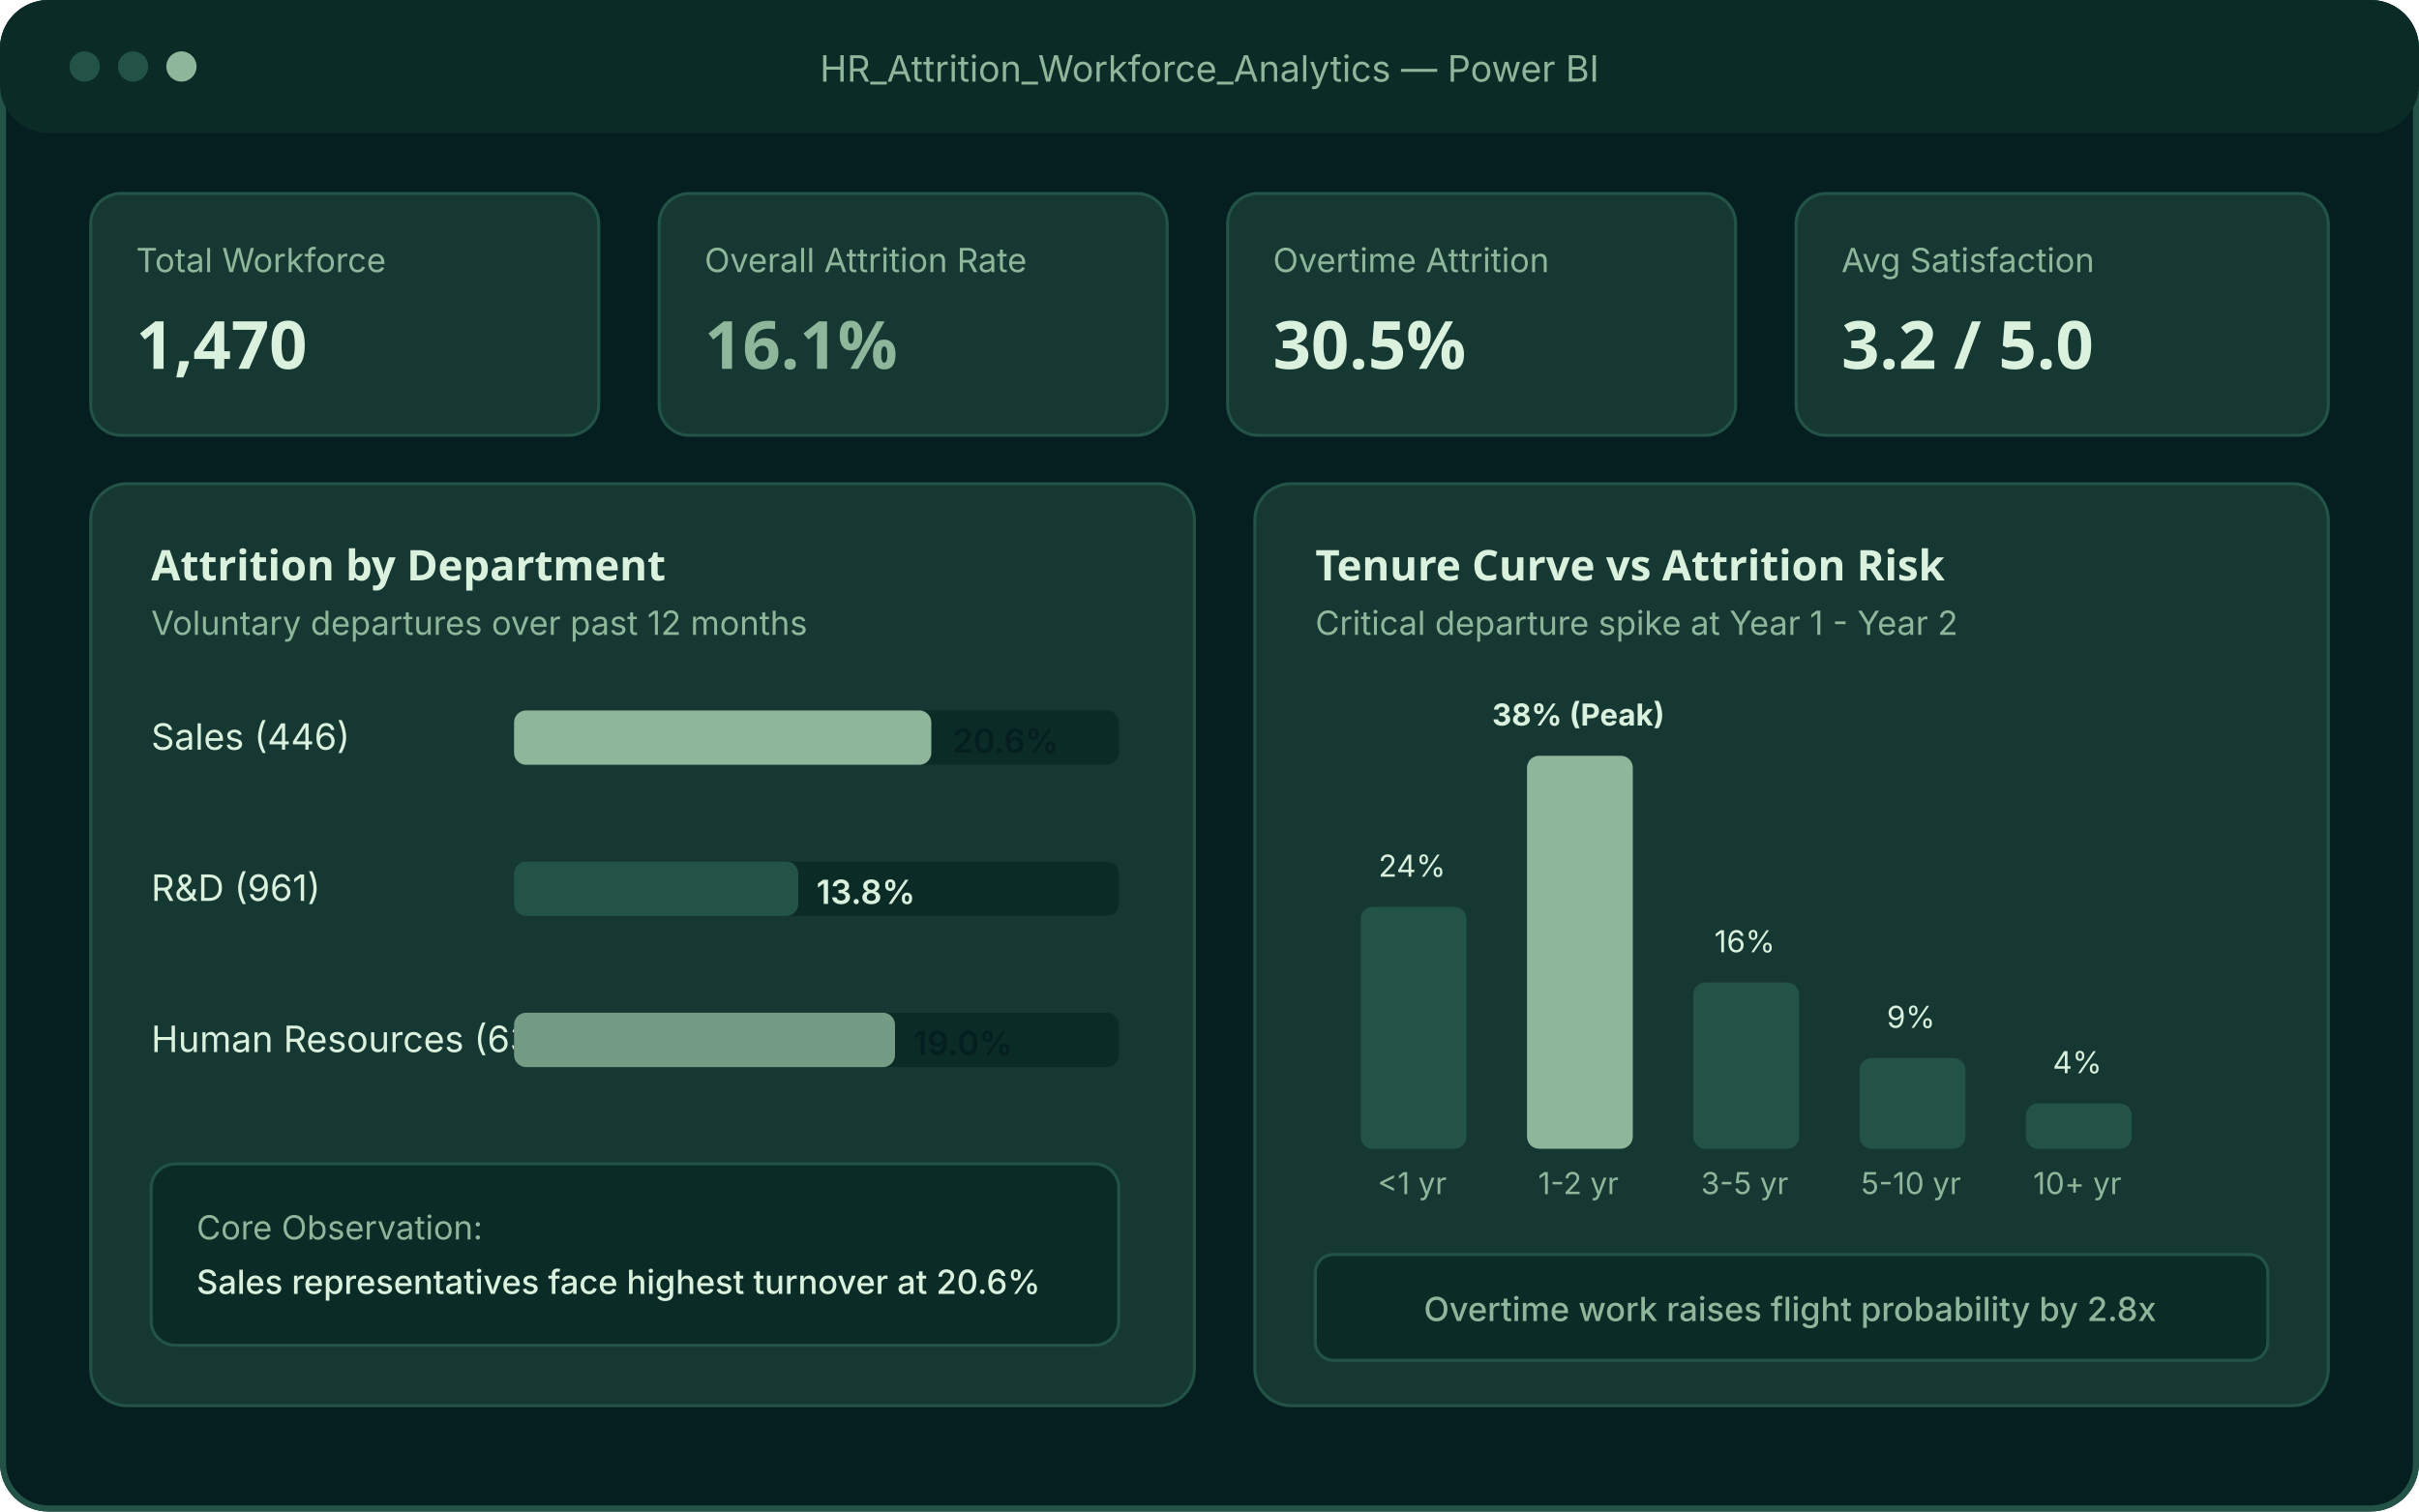
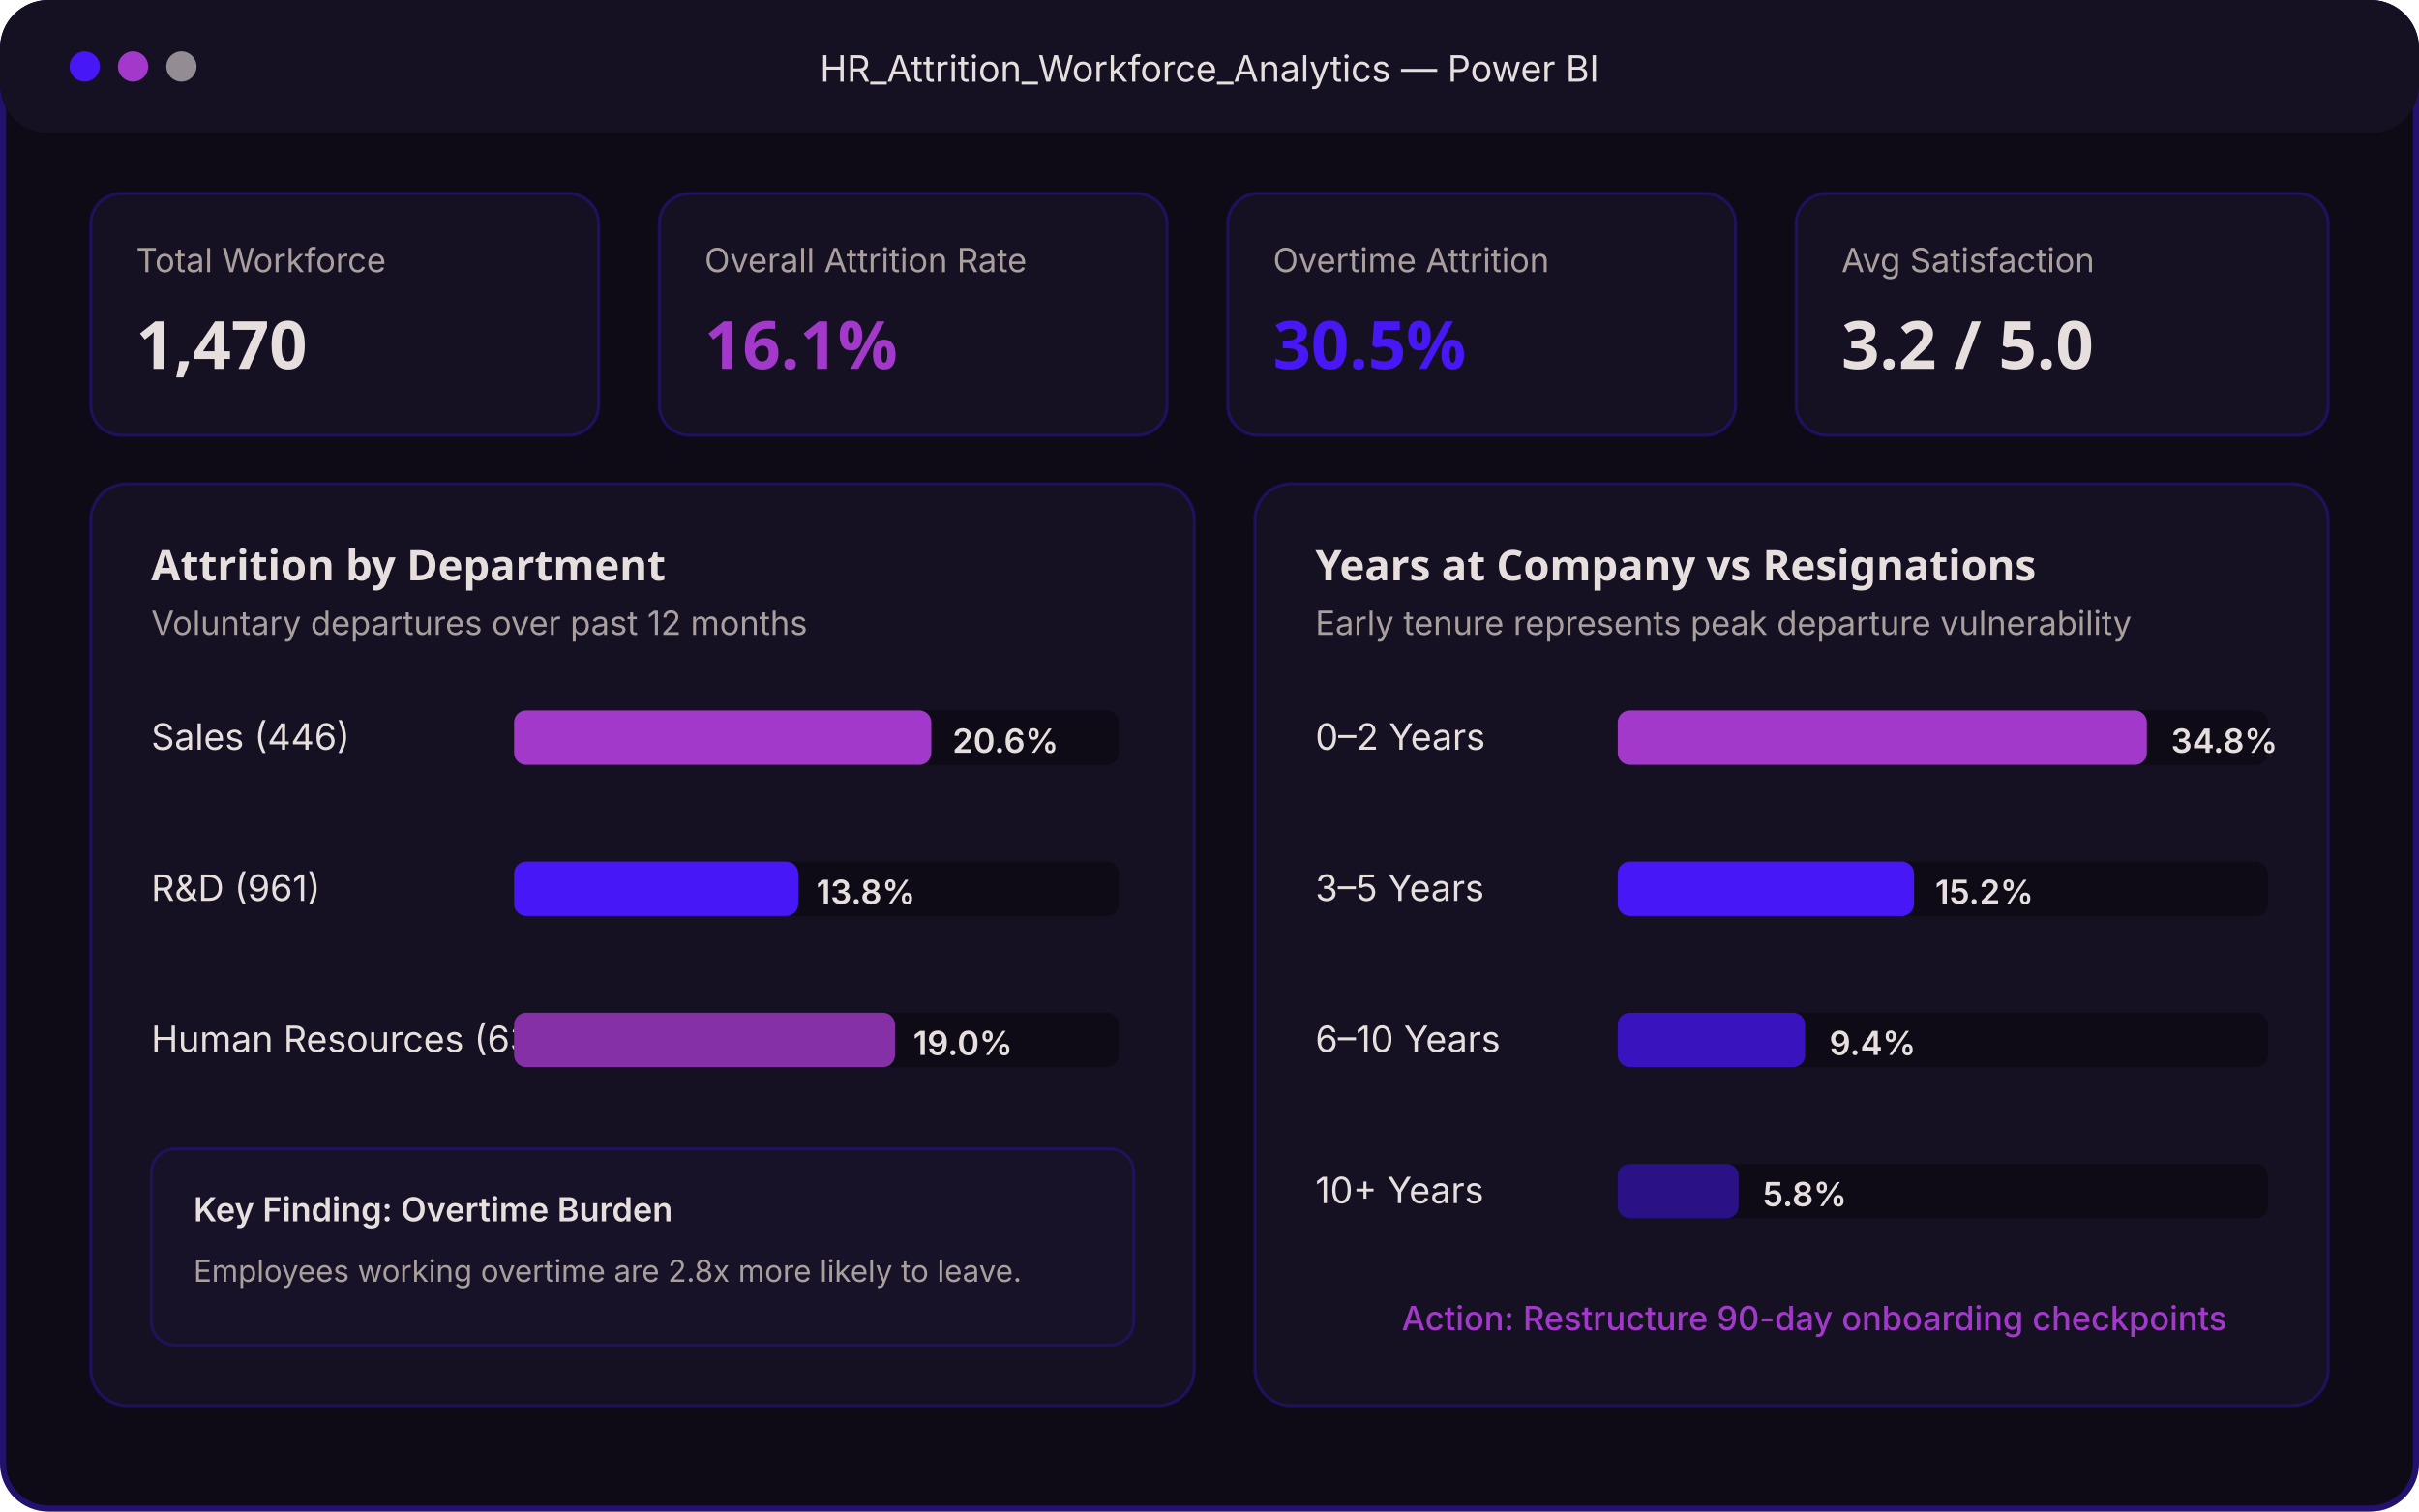
<svg xmlns="http://www.w3.org/2000/svg" viewBox="0 0 800 500" width="800" height="500">
-   <rect width="800" height="500" rx="16" fill="#051F20" />
-   <rect x="1" y="1" width="798" height="498" rx="15" fill="none" stroke="#235347" stroke-width="2" />
-   <rect x="0" y="0" width="800" height="44" rx="16" fill="#0B2B26" />
-   <circle cx="28" cy="22" r="5" fill="#235347" />
-   <circle cx="44" cy="22" r="5" fill="#235347" />
-   <circle cx="60" cy="22" r="5" fill="#8EB69B" />
-   <text x="400" y="27" font-family="'Inter', sans-serif" font-size="12" fill="#8EB69B" text-anchor="middle">HR_Attrition_Workforce_Analytics — Power BI</text>
-   <rect x="30" y="64" width="168" height="80" rx="10" fill="#163832" stroke="#235347" />
-   <text x="45" y="90" font-family="'Inter', sans-serif" font-size="11" fill="#8EB69B">Total Workforce</text>
-   <text x="45" y="122" font-family="'Sora', sans-serif" font-size="22" fill="#DAF1DE" font-weight="700">1,470</text>
-   <rect x="218" y="64" width="168" height="80" rx="10" fill="#163832" stroke="#235347" />
-   <text x="233" y="90" font-family="'Inter', sans-serif" font-size="11" fill="#8EB69B">Overall Attrition Rate</text>
-   <text x="233" y="122" font-family="'Sora', sans-serif" font-size="22" fill="#8EB69B" font-weight="700">16.1%</text>
-   <rect x="406" y="64" width="168" height="80" rx="10" fill="#163832" stroke="#235347" />
-   <text x="421" y="90" font-family="'Inter', sans-serif" font-size="11" fill="#8EB69B">Overtime Attrition</text>
-   <text x="421" y="122" font-family="'Sora', sans-serif" font-size="22" fill="#DAF1DE" font-weight="700">30.5%</text>
-   <rect x="594" y="64" width="176" height="80" rx="10" fill="#163832" stroke="#235347" />
-   <text x="609" y="90" font-family="'Inter', sans-serif" font-size="11" fill="#8EB69B">Avg Satisfaction</text>
-   <text x="609" y="122" font-family="'Sora', sans-serif" font-size="22" fill="#DAF1DE" font-weight="700">3.2 / 5.0</text>
-   <rect x="30" y="160" width="365" height="305" rx="12" fill="#163832" stroke="#235347" />
-   <text x="50" y="192" font-family="'Sora', sans-serif" font-size="14" fill="#DAF1DE" font-weight="600">Attrition by Department</text>
-   <text x="50" y="210" font-family="'Inter', sans-serif" font-size="11" fill="#8EB69B">Voluntary departures over past 12 months</text>
-   <text x="50" y="248" font-family="'Inter', sans-serif" font-size="12" fill="#DAF1DE">Sales (446)</text>
-   <rect x="170" y="235" width="200" height="18" rx="4" fill="#0B2B26" />
-   <rect x="170" y="235" width="138" height="18" rx="4" fill="#8EB69B" />
-   <text x="315" y="249" font-family="'Inter', sans-serif" font-size="11" fill="#051F20" font-weight="600">20.6%</text>
-   <text x="50" y="298" font-family="'Inter', sans-serif" font-size="12" fill="#DAF1DE">R&amp;D (961)</text>
-   <rect x="170" y="285" width="200" height="18" rx="4" fill="#0B2B26" />
-   <rect x="170" y="285" width="94" height="18" rx="4" fill="#235347" />
-   <text x="270" y="299" font-family="'Inter', sans-serif" font-size="11" fill="#DAF1DE" font-weight="600">13.8%</text>
-   <text x="50" y="348" font-family="'Inter', sans-serif" font-size="12" fill="#DAF1DE">Human Resources (63)</text>
-   <rect x="170" y="335" width="200" height="18" rx="4" fill="#0B2B26" />
-   <rect x="170" y="335" width="126" height="18" rx="4" fill="#8EB69B" opacity="0.8" />
-   <text x="302" y="349" font-family="'Inter', sans-serif" font-size="11" fill="#051F20" font-weight="600">19.0%</text>
-   <rect x="50" y="385" width="320" height="60" rx="8" fill="#0B2B26" stroke="#235347" />
-   <text x="65" y="410" font-family="'Inter', sans-serif" font-size="11" fill="#8EB69B">Core Observation:</text>
-   <text x="65" y="428" font-family="'Inter', sans-serif" font-size="11" fill="#DAF1DE" font-weight="500">Sales representatives face highest turnover at 20.6%</text>
-   <rect x="415" y="160" width="355" height="305" rx="12" fill="#163832" stroke="#235347" />
-   <text x="435" y="192" font-family="'Sora', sans-serif" font-size="14" fill="#DAF1DE" font-weight="600">Tenure Curve vs Attrition Risk</text>
-   <text x="435" y="210" font-family="'Inter', sans-serif" font-size="11" fill="#8EB69B">Critical departure spike at Year 1 - Year 2</text>
-   <rect x="450" y="300" width="35" height="80" rx="4" fill="#235347" />
-   <text x="467" y="395" font-family="'Inter', sans-serif" font-size="10" fill="#8EB69B" text-anchor="middle">&lt;1 yr</text>
-   <text x="467" y="290" font-family="'Inter', sans-serif" font-size="10" fill="#DAF1DE" text-anchor="middle">24%</text>
-   <rect x="505" y="250" width="35" height="130" rx="4" fill="#8EB69B" />
-   <text x="522" y="395" font-family="'Inter', sans-serif" font-size="10" fill="#8EB69B" text-anchor="middle">1-2 yr</text>
-   <text x="522" y="240" font-family="'Inter', sans-serif" font-size="10" fill="#DAF1DE" text-anchor="middle" font-weight="700">38% (Peak)</text>
-   <rect x="560" y="325" width="35" height="55" rx="4" fill="#235347" />
-   <text x="577" y="395" font-family="'Inter', sans-serif" font-size="10" fill="#8EB69B" text-anchor="middle">3-5 yr</text>
-   <text x="577" y="315" font-family="'Inter', sans-serif" font-size="10" fill="#DAF1DE" text-anchor="middle">16%</text>
-   <rect x="615" y="350" width="35" height="30" rx="4" fill="#235347" />
-   <text x="632" y="395" font-family="'Inter', sans-serif" font-size="10" fill="#8EB69B" text-anchor="middle">5-10 yr</text>
-   <text x="632" y="340" font-family="'Inter', sans-serif" font-size="10" fill="#DAF1DE" text-anchor="middle">9%</text>
-   <rect x="670" y="365" width="35" height="15" rx="4" fill="#235347" />
-   <text x="687" y="395" font-family="'Inter', sans-serif" font-size="10" fill="#8EB69B" text-anchor="middle">10+ yr</text>
-   <text x="687" y="355" font-family="'Inter', sans-serif" font-size="10" fill="#DAF1DE" text-anchor="middle">4%</text>
-   <rect x="435" y="415" width="315" height="35" rx="6" fill="#0B2B26" stroke="#235347" />
-   <text x="592" y="437" font-family="'Inter', sans-serif" font-size="11" fill="#8EB69B" text-anchor="middle" font-weight="500">Overtime work raises flight probability by 2.8x</text>
+   <rect width="800" height="500" rx="16" fill="#0E0B16" />
+   <rect x="1" y="1" width="798" height="498" rx="15" fill="none" stroke="rgba(71, 23, 246, 0.4)" stroke-width="2" />
+   <rect x="0" y="0" width="800" height="44" rx="16" fill="#151022" />
+   <circle cx="28" cy="22" r="5" fill="#4717F6" />
+   <circle cx="44" cy="22" r="5" fill="#A239CA" />
+   <circle cx="60" cy="22" r="5" fill="#E7DFDD" opacity="0.6" />
+   <text x="400" y="27" font-family="'Inter', sans-serif" font-size="12" fill="#E7DFDD" text-anchor="middle">HR_Attrition_Workforce_Analytics — Power BI</text>
+   <rect x="30" y="64" width="168" height="80" rx="10" fill="#151022" stroke="rgba(71, 23, 246, 0.3)" />
+   <text x="45" y="90" font-family="'Inter', sans-serif" font-size="11" fill="#A99F9D">Total Workforce</text>
+   <text x="45" y="122" font-family="'Sora', sans-serif" font-size="22" fill="#E7DFDD" font-weight="700">1,470</text>
+   <rect x="218" y="64" width="168" height="80" rx="10" fill="#151022" stroke="rgba(71, 23, 246, 0.3)" />
+   <text x="233" y="90" font-family="'Inter', sans-serif" font-size="11" fill="#A99F9D">Overall Attrition Rate</text>
+   <text x="233" y="122" font-family="'Sora', sans-serif" font-size="22" fill="#A239CA" font-weight="700">16.1%</text>
+   <rect x="406" y="64" width="168" height="80" rx="10" fill="#151022" stroke="rgba(71, 23, 246, 0.3)" />
+   <text x="421" y="90" font-family="'Inter', sans-serif" font-size="11" fill="#A99F9D">Overtime Attrition</text>
+   <text x="421" y="122" font-family="'Sora', sans-serif" font-size="22" fill="#4717F6" font-weight="700">30.5%</text>
+   <rect x="594" y="64" width="176" height="80" rx="10" fill="#151022" stroke="rgba(71, 23, 246, 0.3)" />
+   <text x="609" y="90" font-family="'Inter', sans-serif" font-size="11" fill="#A99F9D">Avg Satisfaction</text>
+   <text x="609" y="122" font-family="'Sora', sans-serif" font-size="22" fill="#E7DFDD" font-weight="700">3.2 / 5.0</text>
+   <rect x="30" y="160" width="365" height="305" rx="12" fill="#151022" stroke="rgba(71, 23, 246, 0.3)" />
+   <text x="50" y="192" font-family="'Sora', sans-serif" font-size="14" fill="#E7DFDD" font-weight="600">Attrition by Department</text>
+   <text x="50" y="210" font-family="'Inter', sans-serif" font-size="11" fill="#A99F9D">Voluntary departures over past 12 months</text>
+   <text x="50" y="248" font-family="'Inter', sans-serif" font-size="12" fill="#E7DFDD">Sales (446)</text>
+   <rect x="170" y="235" width="200" height="18" rx="4" fill="#0E0B16" />
+   <rect x="170" y="235" width="138" height="18" rx="4" fill="#A239CA" />
+   <text x="315" y="249" font-family="'Inter', sans-serif" font-size="11" fill="#E7DFDD" font-weight="600">20.6%</text>
+   <text x="50" y="298" font-family="'Inter', sans-serif" font-size="12" fill="#E7DFDD">R&amp;D (961)</text>
+   <rect x="170" y="285" width="200" height="18" rx="4" fill="#0E0B16" />
+   <rect x="170" y="285" width="94" height="18" rx="4" fill="#4717F6" />
+   <text x="270" y="299" font-family="'Inter', sans-serif" font-size="11" fill="#E7DFDD" font-weight="600">13.8%</text>
+   <text x="50" y="348" font-family="'Inter', sans-serif" font-size="12" fill="#E7DFDD">Human Resources (63)</text>
+   <rect x="170" y="335" width="200" height="18" rx="4" fill="#0E0B16" />
+   <rect x="170" y="335" width="126" height="18" rx="4" fill="#A239CA" opacity="0.8" />
+   <text x="302" y="349" font-family="'Inter', sans-serif" font-size="11" fill="#E7DFDD" font-weight="600">19.0%</text>
+   <rect x="50" y="380" width="325" height="65" rx="8" fill="#181228" stroke="rgba(71, 23, 246, 0.25)" />
+   <text x="64" y="404" font-family="'Inter', sans-serif" font-size="11" fill="#E7DFDD" font-weight="600">Key Finding: Overtime Burden</text>
+   <text x="64" y="424" font-family="'Inter', sans-serif" font-size="10" fill="#A99F9D">Employees working overtime are 2.8x more likely to leave.</text>
+   <rect x="415" y="160" width="355" height="305" rx="12" fill="#151022" stroke="rgba(71, 23, 246, 0.3)" />
+   <text x="435" y="192" font-family="'Sora', sans-serif" font-size="14" fill="#E7DFDD" font-weight="600">Years at Company vs Resignations</text>
+   <text x="435" y="210" font-family="'Inter', sans-serif" font-size="11" fill="#A99F9D">Early tenure represents peak departure vulnerability</text>
+   <text x="435" y="248" font-family="'Inter', sans-serif" font-size="12" fill="#E7DFDD">0–2 Years</text>
+   <rect x="535" y="235" width="215" height="18" rx="4" fill="#0E0B16" />
+   <rect x="535" y="235" width="175" height="18" rx="4" fill="#A239CA" />
+   <text x="718" y="249" font-family="'Inter', sans-serif" font-size="11" fill="#E7DFDD" font-weight="600">34.8%</text>
+   <text x="435" y="298" font-family="'Inter', sans-serif" font-size="12" fill="#E7DFDD">3–5 Years</text>
+   <rect x="535" y="285" width="215" height="18" rx="4" fill="#0E0B16" />
+   <rect x="535" y="285" width="98" height="18" rx="4" fill="#4717F6" />
+   <text x="640" y="299" font-family="'Inter', sans-serif" font-size="11" fill="#E7DFDD" font-weight="600">15.2%</text>
+   <text x="435" y="348" font-family="'Inter', sans-serif" font-size="12" fill="#E7DFDD">6–10 Years</text>
+   <rect x="535" y="335" width="215" height="18" rx="4" fill="#0E0B16" />
+   <rect x="535" y="335" width="62" height="18" rx="4" fill="#4717F6" opacity="0.75" />
+   <text x="605" y="349" font-family="'Inter', sans-serif" font-size="11" fill="#E7DFDD" font-weight="600">9.4%</text>
+   <text x="435" y="398" font-family="'Inter', sans-serif" font-size="12" fill="#E7DFDD">10+ Years</text>
+   <rect x="535" y="385" width="215" height="18" rx="4" fill="#0E0B16" />
+   <rect x="535" y="385" width="40" height="18" rx="4" fill="#4717F6" opacity="0.5" />
+   <text x="583" y="399" font-family="'Inter', sans-serif" font-size="11" fill="#E7DFDD" font-weight="600">5.8%</text>
+   <text x="600" y="440" font-family="'Inter', sans-serif" font-size="11" fill="#A239CA" text-anchor="middle" font-weight="500">Action: Restructure 90-day onboarding checkpoints</text>
</svg>
